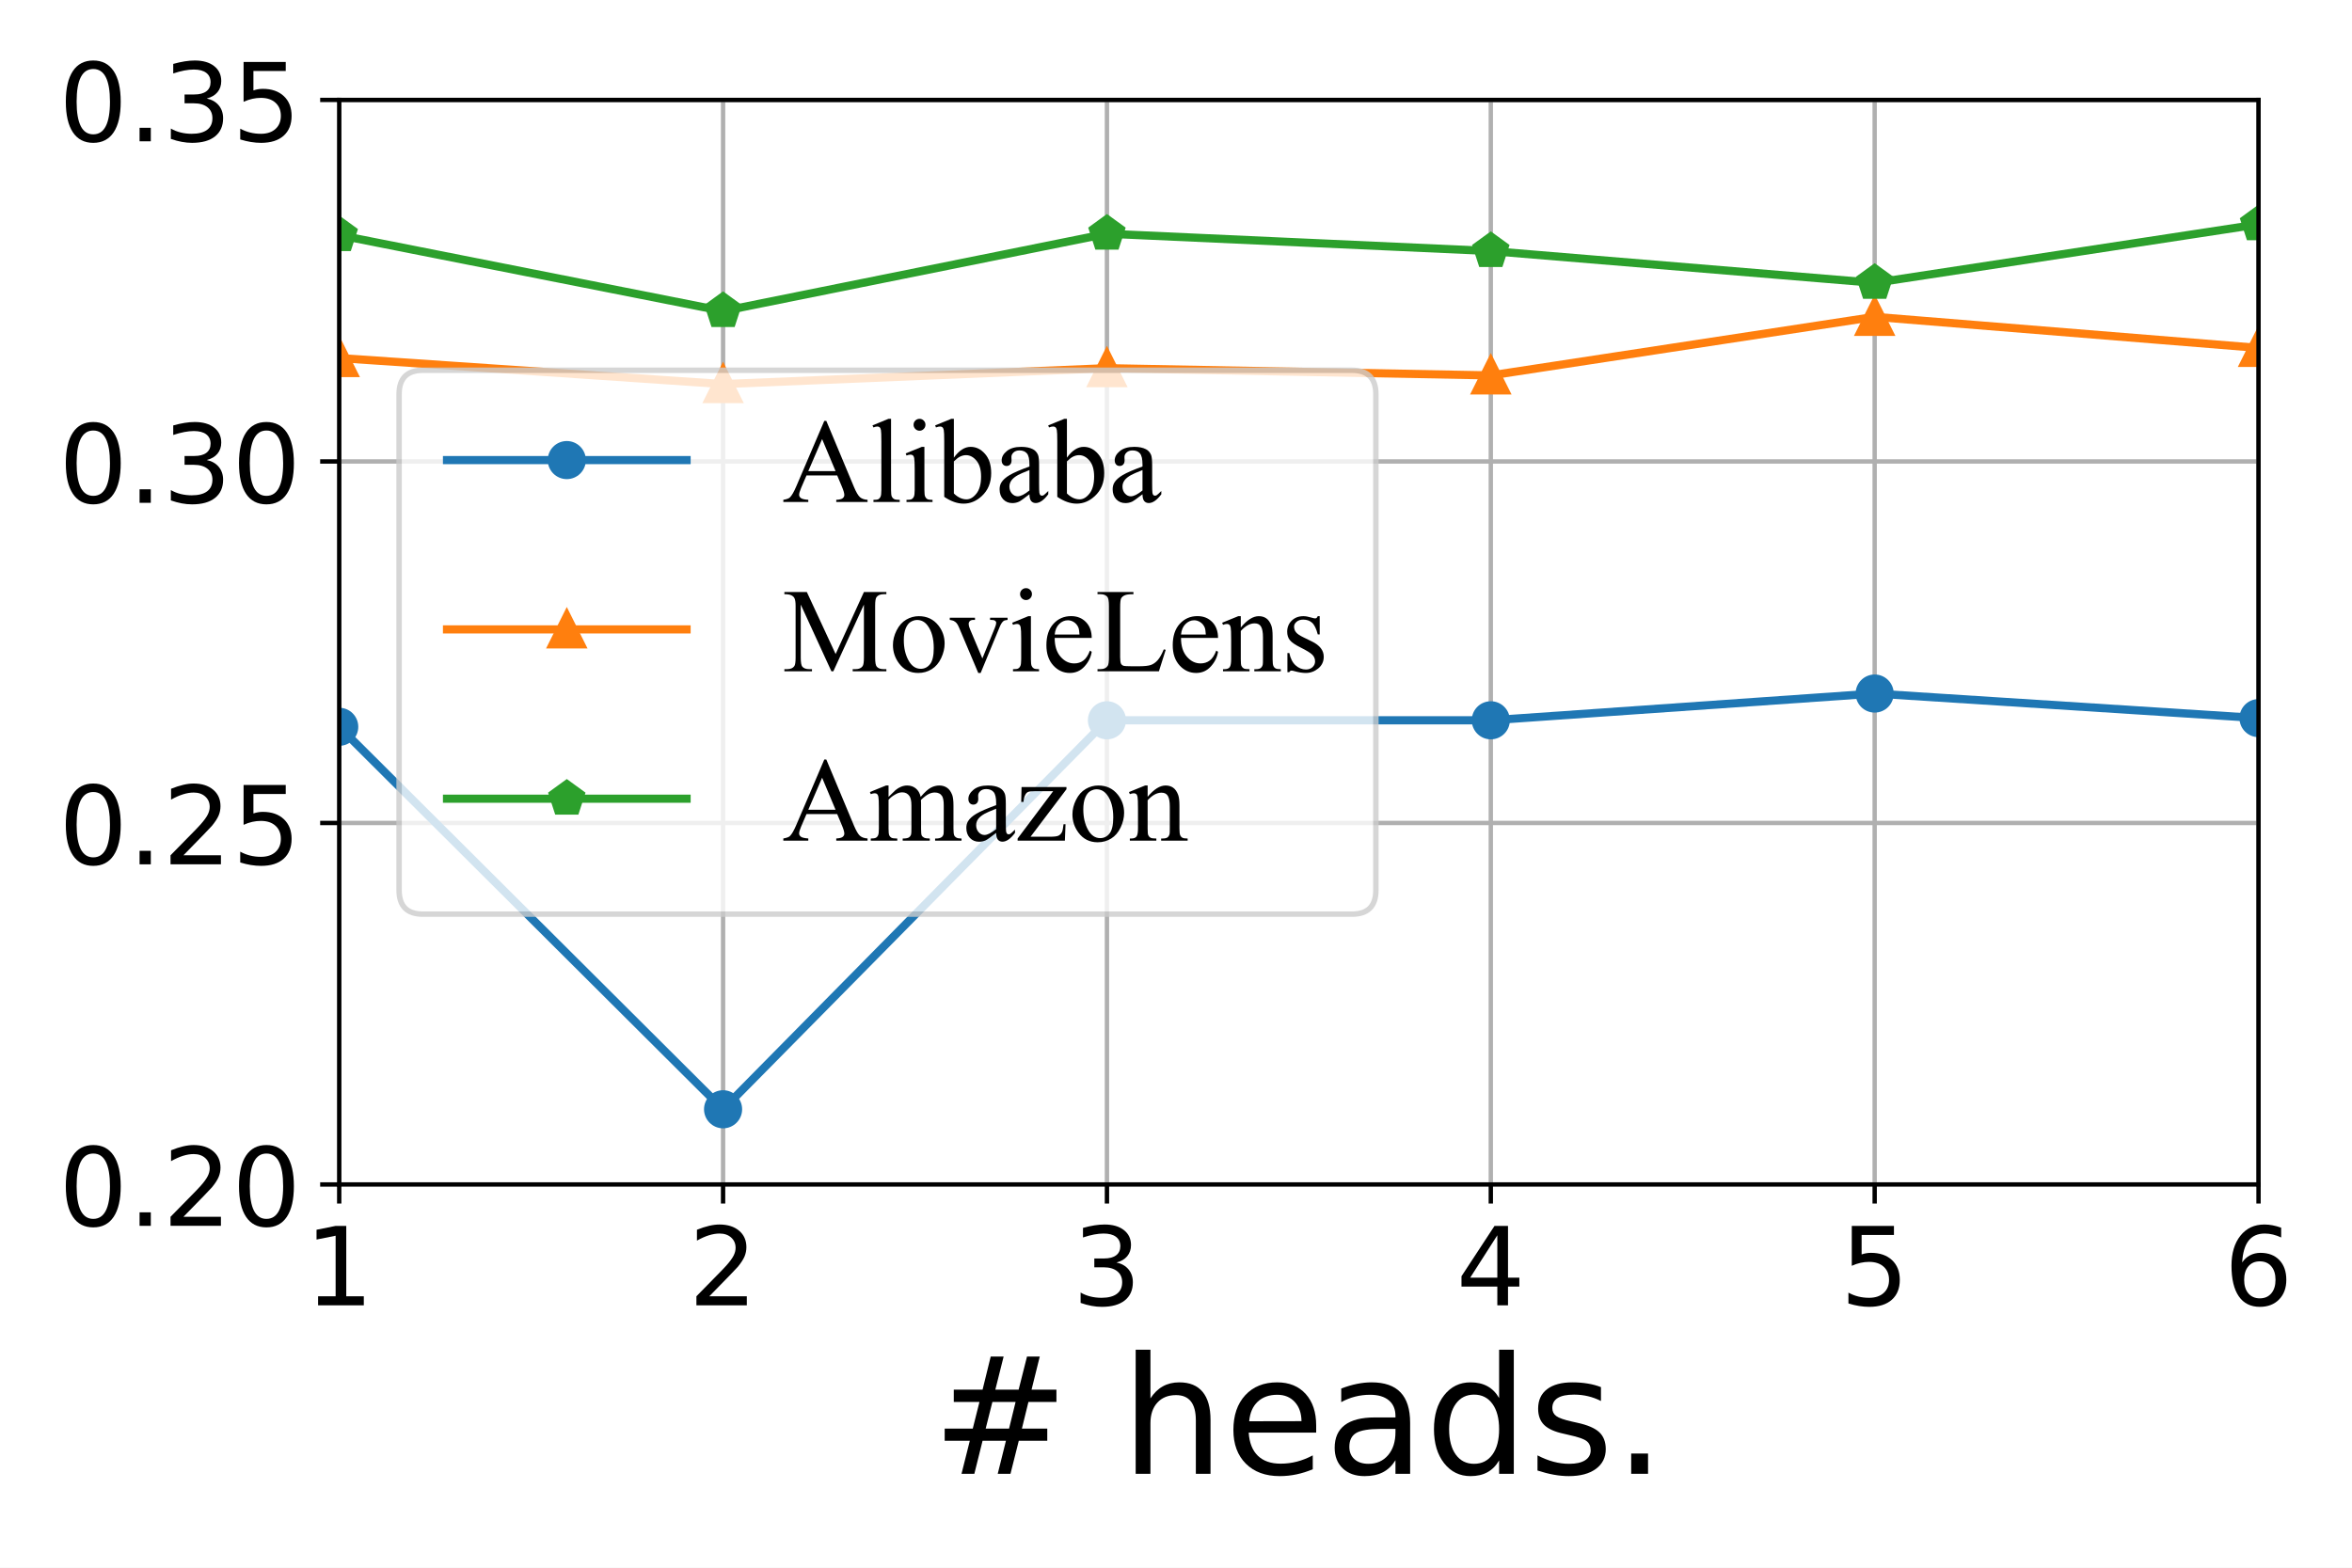
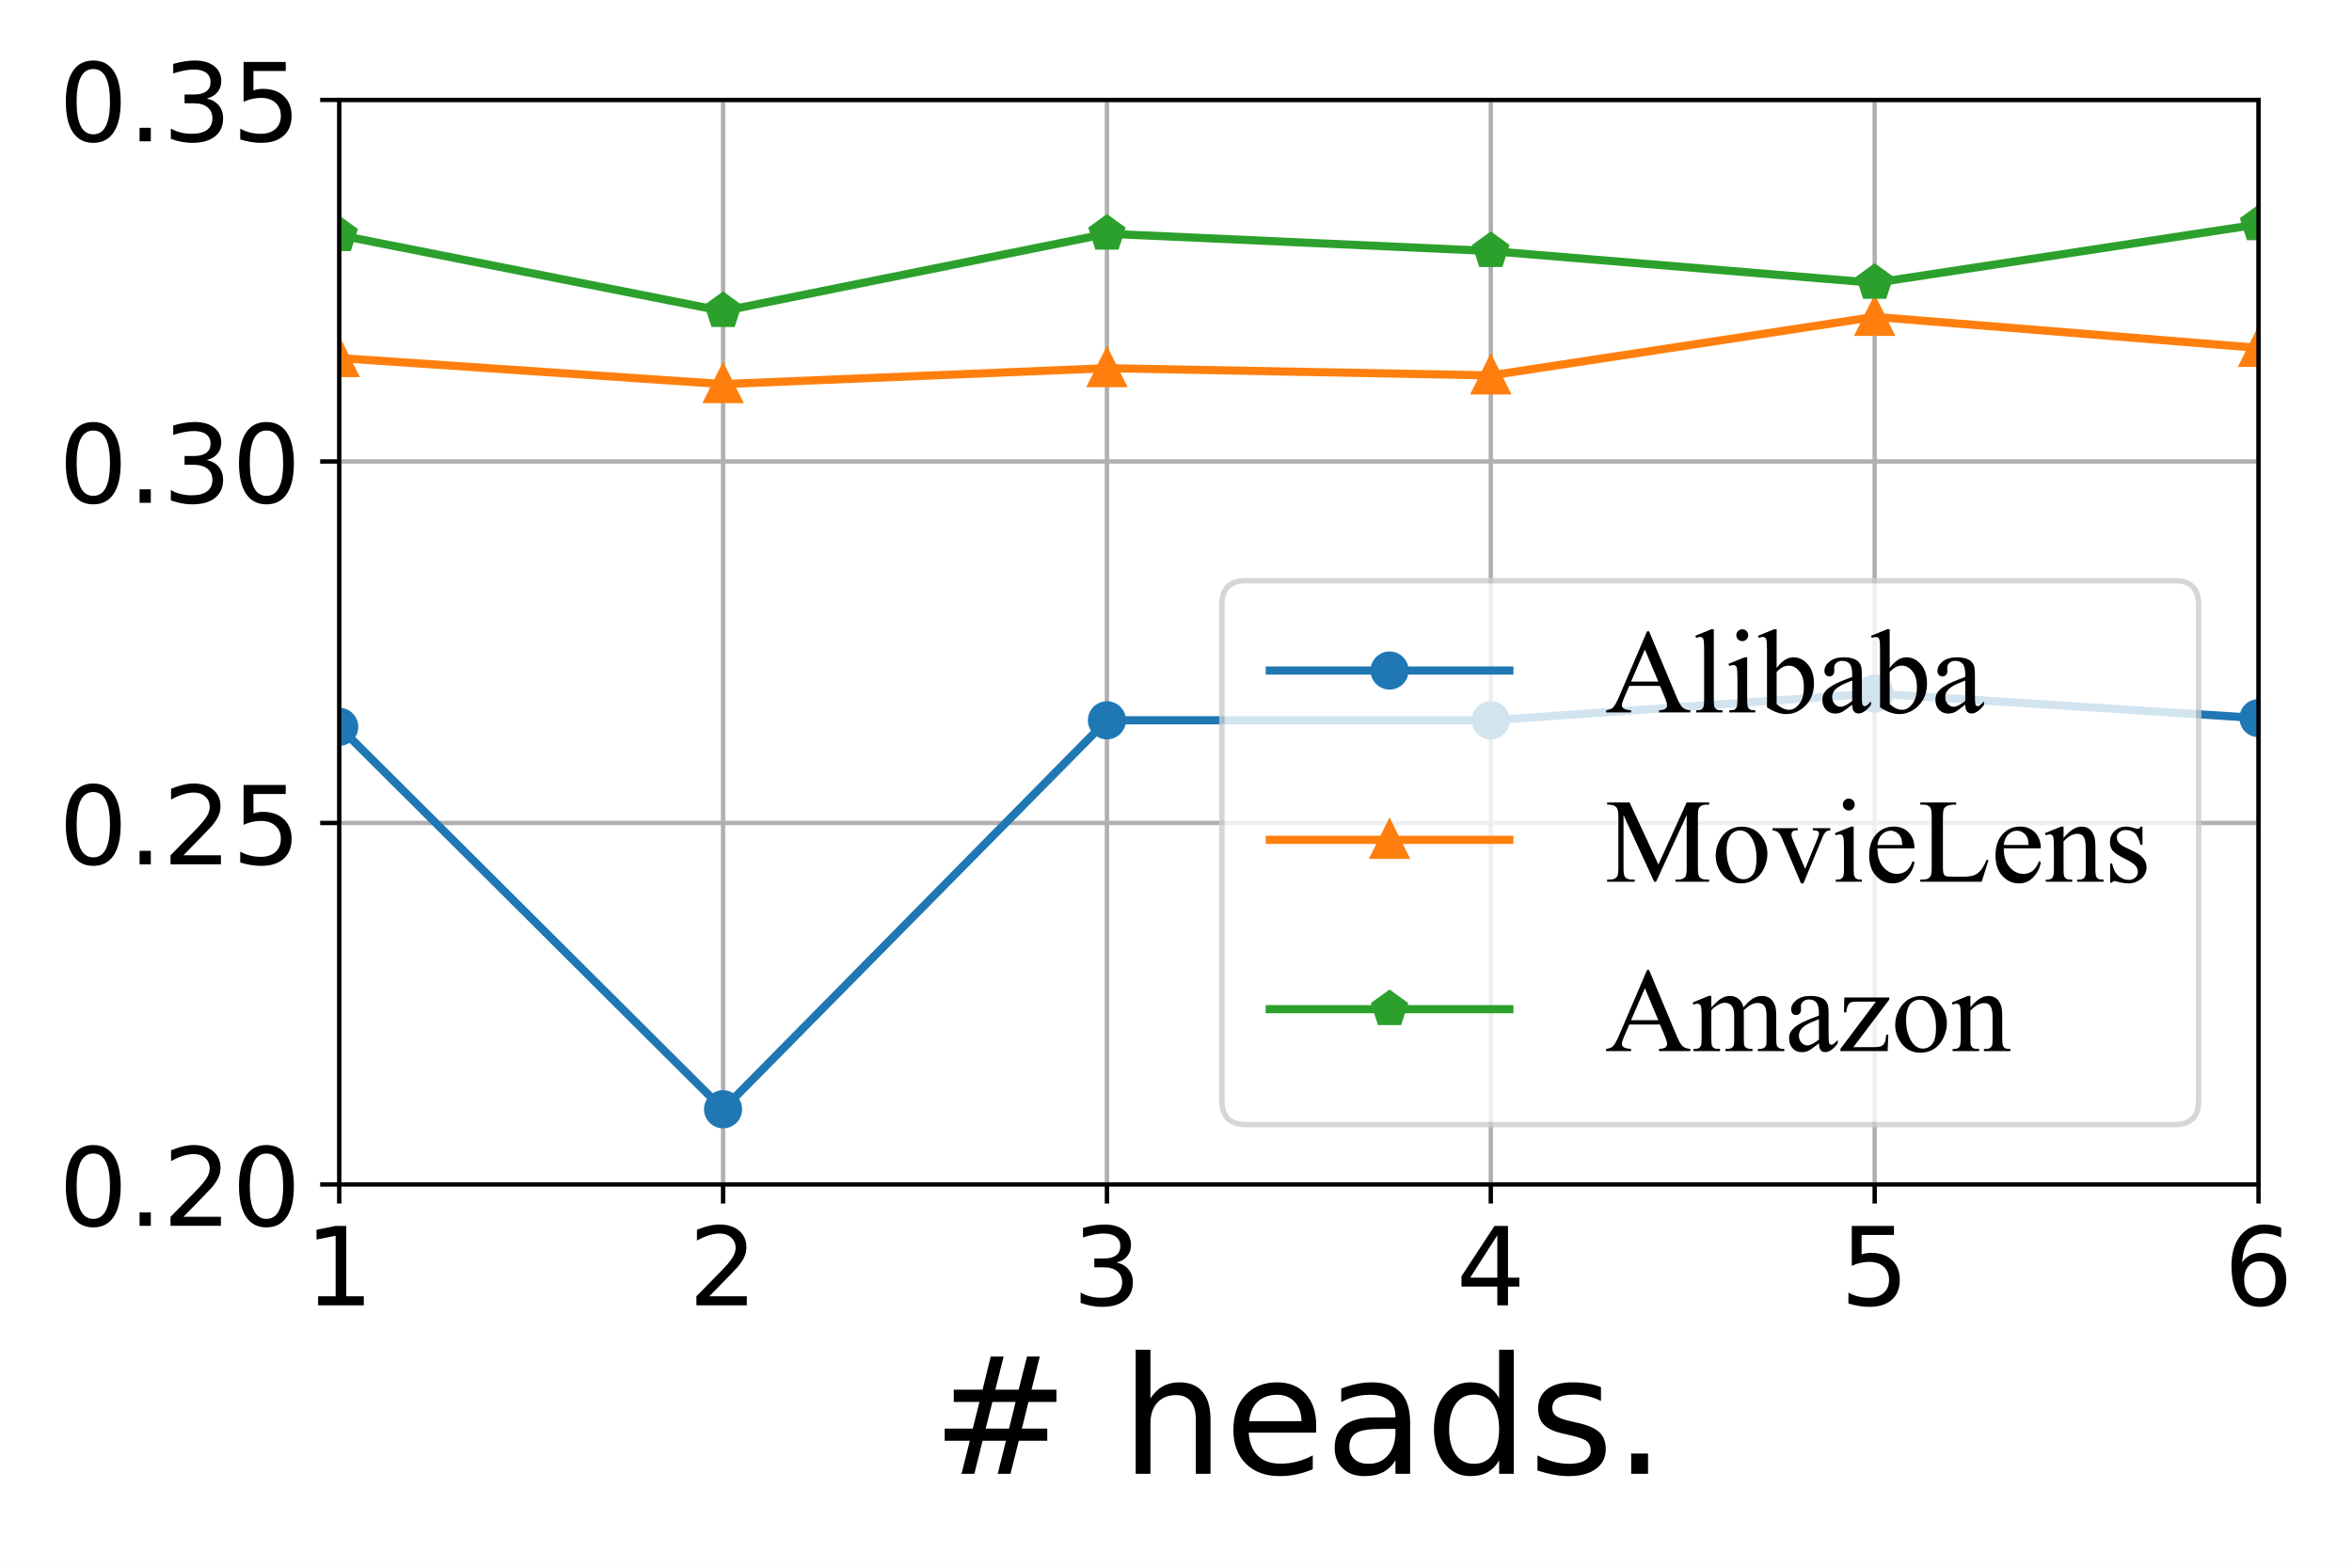
<svg xmlns="http://www.w3.org/2000/svg" xmlns:xlink="http://www.w3.org/1999/xlink" width="432pt" height="288pt" viewBox="0 0 432 288" version="1.1">
  <defs>
    <style type="text/css">*{stroke-linejoin: round; stroke-linecap: butt}</style>
  </defs>
  <g id="figure_1">
    <g id="patch_1">
      <path d="M 0 288  L 432 288  L 432 0  L 0 0  z " style="fill: #ffffff" />
    </g>
    <g id="axes_1">
      <g id="patch_2">
        <path d="M 62.305 217.6  L 414.832 217.6  L 414.832 18.36  L 62.305 18.36  z " style="fill: #ffffff" />
      </g>
      <g id="matplotlib.axis_1">
        <g id="xtick_1">
          <g id="line2d_1">
-             <path d="M 62.305 217.6  L 62.305 18.36  " clip-path="url(#pfda4f24478)" style="fill: none; stroke: #b0b0b0; stroke-width: 0.8; stroke-linecap: square" />
+             <path d="M 62.305 217.6  L 62.305 18.36  " clip-path="url(#pa56f4b0dfe)" style="fill: none; stroke: #b0b0b0; stroke-width: 0.8; stroke-linecap: square" />
          </g>
          <g id="line2d_2">
            <defs>
-               <path id="mcfe3456ed5" d="M 0 0  L 0 3.5  " style="stroke: #000000; stroke-width: 0.8" />
-             </defs>
-             <g>
-               <use xlink:href="#mcfe3456ed5" x="62.305" y="217.6" style="stroke: #000000; stroke-width: 0.8" />
+               <path id="m1ba5a880b8" d="M 0 0  L 0 3.5  " style="stroke: #000000; stroke-width: 0.8" />
+             </defs>
+             <g>
+               <use xlink:href="#m1ba5a880b8" x="62.305" y="217.6" style="stroke: #000000; stroke-width: 0.8" />
            </g>
          </g>
          <g id="text_1">
            <g transform="translate(55.9425 239.7969) scale(0.2 -0.2)">
              <defs>
                <path id="DejaVuSans-31" d="M 794 531  L 1825 531  L 1825 4091  L 703 3866  L 703 4441  L 1819 4666  L 2450 4666  L 2450 531  L 3481 531  L 3481 0  L 794 0  L 794 531  z " transform="scale(0.015625)" />
              </defs>
              <use xlink:href="#DejaVuSans-31" />
            </g>
          </g>
        </g>
        <g id="xtick_2">
          <g id="line2d_3">
-             <path d="M 132.81 217.6  L 132.81 18.36  " clip-path="url(#pfda4f24478)" style="fill: none; stroke: #b0b0b0; stroke-width: 0.8; stroke-linecap: square" />
+             <path d="M 132.81 217.6  L 132.81 18.36  " clip-path="url(#pa56f4b0dfe)" style="fill: none; stroke: #b0b0b0; stroke-width: 0.8; stroke-linecap: square" />
          </g>
          <g id="line2d_4">
            <g>
-               <use xlink:href="#mcfe3456ed5" x="132.81" y="217.6" style="stroke: #000000; stroke-width: 0.8" />
+               <use xlink:href="#m1ba5a880b8" x="132.81" y="217.6" style="stroke: #000000; stroke-width: 0.8" />
            </g>
          </g>
          <g id="text_2">
            <g transform="translate(126.448 239.7969) scale(0.2 -0.2)">
              <defs>
                <path id="DejaVuSans-32" d="M 1228 531  L 3431 531  L 3431 0  L 469 0  L 469 531  Q 828 903 1448 1529  Q 2069 2156 2228 2338  Q 2531 2678 2651 2914  Q 2772 3150 2772 3378  Q 2772 3750 2511 3984  Q 2250 4219 1831 4219  Q 1534 4219 1204 4116  Q 875 4013 500 3803  L 500 4441  Q 881 4594 1212 4672  Q 1544 4750 1819 4750  Q 2544 4750 2975 4387  Q 3406 4025 3406 3419  Q 3406 3131 3298 2873  Q 3191 2616 2906 2266  Q 2828 2175 2409 1742  Q 1991 1309 1228 531  z " transform="scale(0.015625)" />
              </defs>
              <use xlink:href="#DejaVuSans-32" />
            </g>
          </g>
        </g>
        <g id="xtick_3">
          <g id="line2d_5">
-             <path d="M 203.316 217.6  L 203.316 18.36  " clip-path="url(#pfda4f24478)" style="fill: none; stroke: #b0b0b0; stroke-width: 0.8; stroke-linecap: square" />
+             <path d="M 203.316 217.6  L 203.316 18.36  " clip-path="url(#pa56f4b0dfe)" style="fill: none; stroke: #b0b0b0; stroke-width: 0.8; stroke-linecap: square" />
          </g>
          <g id="line2d_6">
            <g>
-               <use xlink:href="#mcfe3456ed5" x="203.316" y="217.6" style="stroke: #000000; stroke-width: 0.8" />
+               <use xlink:href="#m1ba5a880b8" x="203.316" y="217.6" style="stroke: #000000; stroke-width: 0.8" />
            </g>
          </g>
          <g id="text_3">
            <g transform="translate(196.9535 239.7969) scale(0.2 -0.2)">
              <defs>
                <path id="DejaVuSans-33" d="M 2597 2516  Q 3050 2419 3304 2112  Q 3559 1806 3559 1356  Q 3559 666 3084 287  Q 2609 -91 1734 -91  Q 1441 -91 1130 -33  Q 819 25 488 141  L 488 750  Q 750 597 1062 519  Q 1375 441 1716 441  Q 2309 441 2620 675  Q 2931 909 2931 1356  Q 2931 1769 2642 2001  Q 2353 2234 1838 2234  L 1294 2234  L 1294 2753  L 1863 2753  Q 2328 2753 2575 2939  Q 2822 3125 2822 3475  Q 2822 3834 2567 4026  Q 2313 4219 1838 4219  Q 1578 4219 1281 4162  Q 984 4106 628 3988  L 628 4550  Q 988 4650 1302 4700  Q 1616 4750 1894 4750  Q 2613 4750 3031 4423  Q 3450 4097 3450 3541  Q 3450 3153 3228 2886  Q 3006 2619 2597 2516  z " transform="scale(0.015625)" />
              </defs>
              <use xlink:href="#DejaVuSans-33" />
            </g>
          </g>
        </g>
        <g id="xtick_4">
          <g id="line2d_7">
-             <path d="M 273.822 217.6  L 273.822 18.36  " clip-path="url(#pfda4f24478)" style="fill: none; stroke: #b0b0b0; stroke-width: 0.8; stroke-linecap: square" />
+             <path d="M 273.822 217.6  L 273.822 18.36  " clip-path="url(#pa56f4b0dfe)" style="fill: none; stroke: #b0b0b0; stroke-width: 0.8; stroke-linecap: square" />
          </g>
          <g id="line2d_8">
            <g>
-               <use xlink:href="#mcfe3456ed5" x="273.822" y="217.6" style="stroke: #000000; stroke-width: 0.8" />
+               <use xlink:href="#m1ba5a880b8" x="273.822" y="217.6" style="stroke: #000000; stroke-width: 0.8" />
            </g>
          </g>
          <g id="text_4">
            <g transform="translate(267.459 239.7969) scale(0.2 -0.2)">
              <defs>
                <path id="DejaVuSans-34" d="M 2419 4116  L 825 1625  L 2419 1625  L 2419 4116  z M 2253 4666  L 3047 4666  L 3047 1625  L 3713 1625  L 3713 1100  L 3047 1100  L 3047 0  L 2419 0  L 2419 1100  L 313 1100  L 313 1709  L 2253 4666  z " transform="scale(0.015625)" />
              </defs>
              <use xlink:href="#DejaVuSans-34" />
            </g>
          </g>
        </g>
        <g id="xtick_5">
          <g id="line2d_9">
-             <path d="M 344.327 217.6  L 344.327 18.36  " clip-path="url(#pfda4f24478)" style="fill: none; stroke: #b0b0b0; stroke-width: 0.8; stroke-linecap: square" />
+             <path d="M 344.327 217.6  L 344.327 18.36  " clip-path="url(#pa56f4b0dfe)" style="fill: none; stroke: #b0b0b0; stroke-width: 0.8; stroke-linecap: square" />
          </g>
          <g id="line2d_10">
            <g>
-               <use xlink:href="#mcfe3456ed5" x="344.327" y="217.6" style="stroke: #000000; stroke-width: 0.8" />
+               <use xlink:href="#m1ba5a880b8" x="344.327" y="217.6" style="stroke: #000000; stroke-width: 0.8" />
            </g>
          </g>
          <g id="text_5">
            <g transform="translate(337.9645 239.7969) scale(0.2 -0.2)">
              <defs>
                <path id="DejaVuSans-35" d="M 691 4666  L 3169 4666  L 3169 4134  L 1269 4134  L 1269 2991  Q 1406 3038 1543 3061  Q 1681 3084 1819 3084  Q 2600 3084 3056 2656  Q 3513 2228 3513 1497  Q 3513 744 3044 326  Q 2575 -91 1722 -91  Q 1428 -91 1123 -41  Q 819 9 494 109  L 494 744  Q 775 591 1075 516  Q 1375 441 1709 441  Q 2250 441 2565 725  Q 2881 1009 2881 1497  Q 2881 1984 2565 2268  Q 2250 2553 1709 2553  Q 1456 2553 1204 2497  Q 953 2441 691 2322  L 691 4666  z " transform="scale(0.015625)" />
              </defs>
              <use xlink:href="#DejaVuSans-35" />
            </g>
          </g>
        </g>
        <g id="xtick_6">
          <g id="line2d_11">
-             <path d="M 414.832 217.6  L 414.832 18.36  " clip-path="url(#pfda4f24478)" style="fill: none; stroke: #b0b0b0; stroke-width: 0.8; stroke-linecap: square" />
+             <path d="M 414.832 217.6  L 414.832 18.36  " clip-path="url(#pa56f4b0dfe)" style="fill: none; stroke: #b0b0b0; stroke-width: 0.8; stroke-linecap: square" />
          </g>
          <g id="line2d_12">
            <g>
-               <use xlink:href="#mcfe3456ed5" x="414.832" y="217.6" style="stroke: #000000; stroke-width: 0.8" />
+               <use xlink:href="#m1ba5a880b8" x="414.832" y="217.6" style="stroke: #000000; stroke-width: 0.8" />
            </g>
          </g>
          <g id="text_6">
            <g transform="translate(408.47 239.7969) scale(0.2 -0.2)">
              <defs>
                <path id="DejaVuSans-36" d="M 2113 2584  Q 1688 2584 1439 2293  Q 1191 2003 1191 1497  Q 1191 994 1439 701  Q 1688 409 2113 409  Q 2538 409 2786 701  Q 3034 994 3034 1497  Q 3034 2003 2786 2293  Q 2538 2584 2113 2584  z M 3366 4563  L 3366 3988  Q 3128 4100 2886 4159  Q 2644 4219 2406 4219  Q 1781 4219 1451 3797  Q 1122 3375 1075 2522  Q 1259 2794 1537 2939  Q 1816 3084 2150 3084  Q 2853 3084 3261 2657  Q 3669 2231 3669 1497  Q 3669 778 3244 343  Q 2819 -91 2113 -91  Q 1303 -91 875 529  Q 447 1150 447 2328  Q 447 3434 972 4092  Q 1497 4750 2381 4750  Q 2619 4750 2861 4703  Q 3103 4656 3366 4563  z " transform="scale(0.015625)" />
              </defs>
              <use xlink:href="#DejaVuSans-36" />
            </g>
          </g>
        </g>
        <g id="text_7">
          <g transform="translate(171.2 270.7516) scale(0.3 -0.3)">
            <defs>
              <path id="DejaVuSans-23" d="M 3272 2816  L 2363 2816  L 2100 1772  L 3016 1772  L 3272 2816  z M 2803 4594  L 2478 3297  L 3391 3297  L 3719 4594  L 4219 4594  L 3897 3297  L 4872 3297  L 4872 2816  L 3775 2816  L 3519 1772  L 4513 1772  L 4513 1294  L 3397 1294  L 3072 0  L 2572 0  L 2894 1294  L 1978 1294  L 1656 0  L 1153 0  L 1478 1294  L 494 1294  L 494 1772  L 1594 1772  L 1856 2816  L 850 2816  L 850 3297  L 1978 3297  L 2297 4594  L 2803 4594  z " transform="scale(0.015625)" />
              <path id="DejaVuSans-20" transform="scale(0.015625)" />
              <path id="DejaVuSans-68" d="M 3513 2113  L 3513 0  L 2938 0  L 2938 2094  Q 2938 2591 2744 2837  Q 2550 3084 2163 3084  Q 1697 3084 1428 2787  Q 1159 2491 1159 1978  L 1159 0  L 581 0  L 581 4863  L 1159 4863  L 1159 2956  Q 1366 3272 1645 3428  Q 1925 3584 2291 3584  Q 2894 3584 3203 3211  Q 3513 2838 3513 2113  z " transform="scale(0.015625)" />
              <path id="DejaVuSans-65" d="M 3597 1894  L 3597 1613  L 953 1613  Q 991 1019 1311 708  Q 1631 397 2203 397  Q 2534 397 2845 478  Q 3156 559 3463 722  L 3463 178  Q 3153 47 2828 -22  Q 2503 -91 2169 -91  Q 1331 -91 842 396  Q 353 884 353 1716  Q 353 2575 817 3079  Q 1281 3584 2069 3584  Q 2775 3584 3186 3129  Q 3597 2675 3597 1894  z M 3022 2063  Q 3016 2534 2758 2815  Q 2500 3097 2075 3097  Q 1594 3097 1305 2825  Q 1016 2553 972 2059  L 3022 2063  z " transform="scale(0.015625)" />
              <path id="DejaVuSans-61" d="M 2194 1759  Q 1497 1759 1228 1600  Q 959 1441 959 1056  Q 959 750 1161 570  Q 1363 391 1709 391  Q 2188 391 2477 730  Q 2766 1069 2766 1631  L 2766 1759  L 2194 1759  z M 3341 1997  L 3341 0  L 2766 0  L 2766 531  Q 2569 213 2275 61  Q 1981 -91 1556 -91  Q 1019 -91 701 211  Q 384 513 384 1019  Q 384 1609 779 1909  Q 1175 2209 1959 2209  L 2766 2209  L 2766 2266  Q 2766 2663 2505 2880  Q 2244 3097 1772 3097  Q 1472 3097 1187 3025  Q 903 2953 641 2809  L 641 3341  Q 956 3463 1253 3523  Q 1550 3584 1831 3584  Q 2591 3584 2966 3190  Q 3341 2797 3341 1997  z " transform="scale(0.015625)" />
              <path id="DejaVuSans-64" d="M 2906 2969  L 2906 4863  L 3481 4863  L 3481 0  L 2906 0  L 2906 525  Q 2725 213 2448 61  Q 2172 -91 1784 -91  Q 1150 -91 751 415  Q 353 922 353 1747  Q 353 2572 751 3078  Q 1150 3584 1784 3584  Q 2172 3584 2448 3432  Q 2725 3281 2906 2969  z M 947 1747  Q 947 1113 1208 752  Q 1469 391 1925 391  Q 2381 391 2643 752  Q 2906 1113 2906 1747  Q 2906 2381 2643 2742  Q 2381 3103 1925 3103  Q 1469 3103 1208 2742  Q 947 2381 947 1747  z " transform="scale(0.015625)" />
              <path id="DejaVuSans-73" d="M 2834 3397  L 2834 2853  Q 2591 2978 2328 3040  Q 2066 3103 1784 3103  Q 1356 3103 1142 2972  Q 928 2841 928 2578  Q 928 2378 1081 2264  Q 1234 2150 1697 2047  L 1894 2003  Q 2506 1872 2764 1633  Q 3022 1394 3022 966  Q 3022 478 2636 193  Q 2250 -91 1575 -91  Q 1294 -91 989 -36  Q 684 19 347 128  L 347 722  Q 666 556 975 473  Q 1284 391 1588 391  Q 1994 391 2212 530  Q 2431 669 2431 922  Q 2431 1156 2273 1281  Q 2116 1406 1581 1522  L 1381 1569  Q 847 1681 609 1914  Q 372 2147 372 2553  Q 372 3047 722 3315  Q 1072 3584 1716 3584  Q 2034 3584 2315 3537  Q 2597 3491 2834 3397  z " transform="scale(0.015625)" />
              <path id="DejaVuSans-2e" d="M 684 794  L 1344 794  L 1344 0  L 684 0  L 684 794  z " transform="scale(0.015625)" />
            </defs>
            <use xlink:href="#DejaVuSans-23" />
            <use xlink:href="#DejaVuSans-20" x="83.789" />
            <use xlink:href="#DejaVuSans-68" x="115.576" />
            <use xlink:href="#DejaVuSans-65" x="178.955" />
            <use xlink:href="#DejaVuSans-61" x="240.479" />
            <use xlink:href="#DejaVuSans-64" x="301.758" />
            <use xlink:href="#DejaVuSans-73" x="365.234" />
            <use xlink:href="#DejaVuSans-2e" x="417.334" />
          </g>
        </g>
      </g>
      <g id="matplotlib.axis_2">
        <g id="ytick_1">
          <g id="line2d_13">
-             <path d="M 62.305 217.6  L 414.832 217.6  " clip-path="url(#pfda4f24478)" style="fill: none; stroke: #b0b0b0; stroke-width: 0.8; stroke-linecap: square" />
+             <path d="M 62.305 217.6  L 414.832 217.6  " clip-path="url(#pa56f4b0dfe)" style="fill: none; stroke: #b0b0b0; stroke-width: 0.8; stroke-linecap: square" />
          </g>
          <g id="line2d_14">
            <defs>
-               <path id="m6d8887c66d" d="M 0 0  L -3.5 0  " style="stroke: #000000; stroke-width: 0.8" />
-             </defs>
-             <g>
-               <use xlink:href="#m6d8887c66d" x="62.305" y="217.6" style="stroke: #000000; stroke-width: 0.8" />
+               <path id="m84f6d29437" d="M 0 0  L -3.5 0  " style="stroke: #000000; stroke-width: 0.8" />
+             </defs>
+             <g>
+               <use xlink:href="#m84f6d29437" x="62.305" y="217.6" style="stroke: #000000; stroke-width: 0.8" />
            </g>
          </g>
          <g id="text_8">
            <g transform="translate(10.77375 225.1984) scale(0.2 -0.2)">
              <defs>
                <path id="DejaVuSans-30" d="M 2034 4250  Q 1547 4250 1301 3770  Q 1056 3291 1056 2328  Q 1056 1369 1301 889  Q 1547 409 2034 409  Q 2525 409 2770 889  Q 3016 1369 3016 2328  Q 3016 3291 2770 3770  Q 2525 4250 2034 4250  z M 2034 4750  Q 2819 4750 3233 4129  Q 3647 3509 3647 2328  Q 3647 1150 3233 529  Q 2819 -91 2034 -91  Q 1250 -91 836 529  Q 422 1150 422 2328  Q 422 3509 836 4129  Q 1250 4750 2034 4750  z " transform="scale(0.015625)" />
              </defs>
              <use xlink:href="#DejaVuSans-30" />
              <use xlink:href="#DejaVuSans-2e" x="63.623" />
              <use xlink:href="#DejaVuSans-32" x="95.41" />
              <use xlink:href="#DejaVuSans-30" x="159.033" />
            </g>
          </g>
        </g>
        <g id="ytick_2">
          <g id="line2d_15">
-             <path d="M 62.305 151.187  L 414.832 151.187  " clip-path="url(#pfda4f24478)" style="fill: none; stroke: #b0b0b0; stroke-width: 0.8; stroke-linecap: square" />
+             <path d="M 62.305 151.187  L 414.832 151.187  " clip-path="url(#pa56f4b0dfe)" style="fill: none; stroke: #b0b0b0; stroke-width: 0.8; stroke-linecap: square" />
          </g>
          <g id="line2d_16">
            <g>
-               <use xlink:href="#m6d8887c66d" x="62.305" y="151.187" style="stroke: #000000; stroke-width: 0.8" />
+               <use xlink:href="#m84f6d29437" x="62.305" y="151.187" style="stroke: #000000; stroke-width: 0.8" />
            </g>
          </g>
          <g id="text_9">
            <g transform="translate(10.77375 158.7851) scale(0.2 -0.2)">
              <use xlink:href="#DejaVuSans-30" />
              <use xlink:href="#DejaVuSans-2e" x="63.623" />
              <use xlink:href="#DejaVuSans-32" x="95.41" />
              <use xlink:href="#DejaVuSans-35" x="159.033" />
            </g>
          </g>
        </g>
        <g id="ytick_3">
          <g id="line2d_17">
-             <path d="M 62.305 84.773  L 414.832 84.773  " clip-path="url(#pfda4f24478)" style="fill: none; stroke: #b0b0b0; stroke-width: 0.8; stroke-linecap: square" />
+             <path d="M 62.305 84.773  L 414.832 84.773  " clip-path="url(#pa56f4b0dfe)" style="fill: none; stroke: #b0b0b0; stroke-width: 0.8; stroke-linecap: square" />
          </g>
          <g id="line2d_18">
            <g>
-               <use xlink:href="#m6d8887c66d" x="62.305" y="84.773" style="stroke: #000000; stroke-width: 0.8" />
+               <use xlink:href="#m84f6d29437" x="62.305" y="84.773" style="stroke: #000000; stroke-width: 0.8" />
            </g>
          </g>
          <g id="text_10">
            <g transform="translate(10.77375 92.37177) scale(0.2 -0.2)">
              <use xlink:href="#DejaVuSans-30" />
              <use xlink:href="#DejaVuSans-2e" x="63.623" />
              <use xlink:href="#DejaVuSans-33" x="95.41" />
              <use xlink:href="#DejaVuSans-30" x="159.033" />
            </g>
          </g>
        </g>
        <g id="ytick_4">
          <g id="line2d_19">
-             <path d="M 62.305 18.36  L 414.832 18.36  " clip-path="url(#pfda4f24478)" style="fill: none; stroke: #b0b0b0; stroke-width: 0.8; stroke-linecap: square" />
+             <path d="M 62.305 18.36  L 414.832 18.36  " clip-path="url(#pa56f4b0dfe)" style="fill: none; stroke: #b0b0b0; stroke-width: 0.8; stroke-linecap: square" />
          </g>
          <g id="line2d_20">
            <g>
-               <use xlink:href="#m6d8887c66d" x="62.305" y="18.36" style="stroke: #000000; stroke-width: 0.8" />
+               <use xlink:href="#m84f6d29437" x="62.305" y="18.36" style="stroke: #000000; stroke-width: 0.8" />
            </g>
          </g>
          <g id="text_11">
            <g transform="translate(10.77375 25.95844) scale(0.2 -0.2)">
              <use xlink:href="#DejaVuSans-30" />
              <use xlink:href="#DejaVuSans-2e" x="63.623" />
              <use xlink:href="#DejaVuSans-33" x="95.41" />
              <use xlink:href="#DejaVuSans-35" x="159.033" />
            </g>
          </g>
        </g>
      </g>
      <g id="line2d_21">
-         <path d="M 62.305 133.521  L 132.81 203.786  L 203.316 132.325  L 273.822 132.325  L 344.327 127.411  L 414.832 131.927  " clip-path="url(#pfda4f24478)" style="fill: none; stroke: #1f77b4; stroke-width: 1.5; stroke-linecap: square" />
+         <path d="M 62.305 133.521  L 132.81 203.786  L 203.316 132.325  L 273.822 132.325  L 344.327 127.411  L 414.832 131.927  " clip-path="url(#pa56f4b0dfe)" style="fill: none; stroke: #1f77b4; stroke-width: 1.5; stroke-linecap: square" />
        <defs>
-           <path id="mc5b25dbc11" d="M 0 3  C 0.796 3 1.559 2.684 2.121 2.121  C 2.684 1.559 3 0.796 3 0  C 3 -0.796 2.684 -1.559 2.121 -2.121  C 1.559 -2.684 0.796 -3 0 -3  C -0.796 -3 -1.559 -2.684 -2.121 -2.121  C -2.684 -1.559 -3 -0.796 -3 0  C -3 0.796 -2.684 1.559 -2.121 2.121  C -1.559 2.684 -0.796 3 0 3  z " style="stroke: #1f77b4" />
+           <path id="m7414ca6cfc" d="M 0 3  C 0.796 3 1.559 2.684 2.121 2.121  C 2.684 1.559 3 0.796 3 0  C 3 -0.796 2.684 -1.559 2.121 -2.121  C 1.559 -2.684 0.796 -3 0 -3  C -0.796 -3 -1.559 -2.684 -2.121 -2.121  C -2.684 -1.559 -3 -0.796 -3 0  C -3 0.796 -2.684 1.559 -2.121 2.121  C -1.559 2.684 -0.796 3 0 3  z " style="stroke: #1f77b4" />
        </defs>
-         <g clip-path="url(#pfda4f24478)">
-           <use xlink:href="#mc5b25dbc11" x="62.305" y="133.521" style="fill: #1f77b4; stroke: #1f77b4" />
-           <use xlink:href="#mc5b25dbc11" x="132.81" y="203.786" style="fill: #1f77b4; stroke: #1f77b4" />
-           <use xlink:href="#mc5b25dbc11" x="203.316" y="132.325" style="fill: #1f77b4; stroke: #1f77b4" />
-           <use xlink:href="#mc5b25dbc11" x="273.822" y="132.325" style="fill: #1f77b4; stroke: #1f77b4" />
-           <use xlink:href="#mc5b25dbc11" x="344.327" y="127.411" style="fill: #1f77b4; stroke: #1f77b4" />
-           <use xlink:href="#mc5b25dbc11" x="414.832" y="131.927" style="fill: #1f77b4; stroke: #1f77b4" />
+         <g clip-path="url(#pa56f4b0dfe)">
+           <use xlink:href="#m7414ca6cfc" x="62.305" y="133.521" style="fill: #1f77b4; stroke: #1f77b4" />
+           <use xlink:href="#m7414ca6cfc" x="132.81" y="203.786" style="fill: #1f77b4; stroke: #1f77b4" />
+           <use xlink:href="#m7414ca6cfc" x="203.316" y="132.325" style="fill: #1f77b4; stroke: #1f77b4" />
+           <use xlink:href="#m7414ca6cfc" x="273.822" y="132.325" style="fill: #1f77b4; stroke: #1f77b4" />
+           <use xlink:href="#m7414ca6cfc" x="344.327" y="127.411" style="fill: #1f77b4; stroke: #1f77b4" />
+           <use xlink:href="#m7414ca6cfc" x="414.832" y="131.927" style="fill: #1f77b4; stroke: #1f77b4" />
        </g>
      </g>
      <g id="line2d_22">
-         <path d="M 62.305 65.779  L 132.81 70.561  L 203.316 67.639  L 273.822 68.967  L 344.327 58.208  L 414.832 63.92  " clip-path="url(#pfda4f24478)" style="fill: none; stroke: #ff7f0e; stroke-width: 1.5; stroke-linecap: square" />
+         <path d="M 62.305 65.779  L 132.81 70.561  L 203.316 67.639  L 273.822 68.967  L 344.327 58.208  L 414.832 63.92  " clip-path="url(#pa56f4b0dfe)" style="fill: none; stroke: #ff7f0e; stroke-width: 1.5; stroke-linecap: square" />
        <defs>
-           <path id="m350bb14524" d="M 0 -3  L -3 3  L 3 3  z " style="stroke: #ff7f0e; stroke-linejoin: miter" />
+           <path id="m8fe11f7f87" d="M 0 -3  L -3 3  L 3 3  z " style="stroke: #ff7f0e; stroke-linejoin: miter" />
        </defs>
-         <g clip-path="url(#pfda4f24478)">
-           <use xlink:href="#m350bb14524" x="62.305" y="65.779" style="fill: #ff7f0e; stroke: #ff7f0e; stroke-linejoin: miter" />
-           <use xlink:href="#m350bb14524" x="132.81" y="70.561" style="fill: #ff7f0e; stroke: #ff7f0e; stroke-linejoin: miter" />
-           <use xlink:href="#m350bb14524" x="203.316" y="67.639" style="fill: #ff7f0e; stroke: #ff7f0e; stroke-linejoin: miter" />
-           <use xlink:href="#m350bb14524" x="273.822" y="68.967" style="fill: #ff7f0e; stroke: #ff7f0e; stroke-linejoin: miter" />
-           <use xlink:href="#m350bb14524" x="344.327" y="58.208" style="fill: #ff7f0e; stroke: #ff7f0e; stroke-linejoin: miter" />
-           <use xlink:href="#m350bb14524" x="414.832" y="63.92" style="fill: #ff7f0e; stroke: #ff7f0e; stroke-linejoin: miter" />
+         <g clip-path="url(#pa56f4b0dfe)">
+           <use xlink:href="#m8fe11f7f87" x="62.305" y="65.779" style="fill: #ff7f0e; stroke: #ff7f0e; stroke-linejoin: miter" />
+           <use xlink:href="#m8fe11f7f87" x="132.81" y="70.561" style="fill: #ff7f0e; stroke: #ff7f0e; stroke-linejoin: miter" />
+           <use xlink:href="#m8fe11f7f87" x="203.316" y="67.639" style="fill: #ff7f0e; stroke: #ff7f0e; stroke-linejoin: miter" />
+           <use xlink:href="#m8fe11f7f87" x="273.822" y="68.967" style="fill: #ff7f0e; stroke: #ff7f0e; stroke-linejoin: miter" />
+           <use xlink:href="#m8fe11f7f87" x="344.327" y="58.208" style="fill: #ff7f0e; stroke: #ff7f0e; stroke-linejoin: miter" />
+           <use xlink:href="#m8fe11f7f87" x="414.832" y="63.92" style="fill: #ff7f0e; stroke: #ff7f0e; stroke-linejoin: miter" />
        </g>
      </g>
      <g id="line2d_23">
-         <path d="M 62.305 43.199  L 132.81 57.145  L 203.316 42.933  L 273.822 46.121  L 344.327 51.965  L 414.832 41.206  " clip-path="url(#pfda4f24478)" style="fill: none; stroke: #2ca02c; stroke-width: 1.5; stroke-linecap: square" />
+         <path d="M 62.305 43.199  L 132.81 57.145  L 203.316 42.933  L 273.822 46.121  L 344.327 51.965  L 414.832 41.206  " clip-path="url(#pa56f4b0dfe)" style="fill: none; stroke: #2ca02c; stroke-width: 1.5; stroke-linecap: square" />
        <defs>
-           <path id="mb516a0ea27" d="M 0 -3  L -2.853 -0.927  L -1.763 2.427  L 1.763 2.427  L 2.853 -0.927  z " style="stroke: #2ca02c; stroke-linejoin: miter" />
+           <path id="m3e4c62af16" d="M 0 -3  L -2.853 -0.927  L -1.763 2.427  L 1.763 2.427  L 2.853 -0.927  z " style="stroke: #2ca02c; stroke-linejoin: miter" />
        </defs>
-         <g clip-path="url(#pfda4f24478)">
-           <use xlink:href="#mb516a0ea27" x="62.305" y="43.199" style="fill: #2ca02c; stroke: #2ca02c; stroke-linejoin: miter" />
-           <use xlink:href="#mb516a0ea27" x="132.81" y="57.145" style="fill: #2ca02c; stroke: #2ca02c; stroke-linejoin: miter" />
-           <use xlink:href="#mb516a0ea27" x="203.316" y="42.933" style="fill: #2ca02c; stroke: #2ca02c; stroke-linejoin: miter" />
-           <use xlink:href="#mb516a0ea27" x="273.822" y="46.121" style="fill: #2ca02c; stroke: #2ca02c; stroke-linejoin: miter" />
-           <use xlink:href="#mb516a0ea27" x="344.327" y="51.965" style="fill: #2ca02c; stroke: #2ca02c; stroke-linejoin: miter" />
-           <use xlink:href="#mb516a0ea27" x="414.832" y="41.206" style="fill: #2ca02c; stroke: #2ca02c; stroke-linejoin: miter" />
+         <g clip-path="url(#pa56f4b0dfe)">
+           <use xlink:href="#m3e4c62af16" x="62.305" y="43.199" style="fill: #2ca02c; stroke: #2ca02c; stroke-linejoin: miter" />
+           <use xlink:href="#m3e4c62af16" x="132.81" y="57.145" style="fill: #2ca02c; stroke: #2ca02c; stroke-linejoin: miter" />
+           <use xlink:href="#m3e4c62af16" x="203.316" y="42.933" style="fill: #2ca02c; stroke: #2ca02c; stroke-linejoin: miter" />
+           <use xlink:href="#m3e4c62af16" x="273.822" y="46.121" style="fill: #2ca02c; stroke: #2ca02c; stroke-linejoin: miter" />
+           <use xlink:href="#m3e4c62af16" x="344.327" y="51.965" style="fill: #2ca02c; stroke: #2ca02c; stroke-linejoin: miter" />
+           <use xlink:href="#m3e4c62af16" x="414.832" y="41.206" style="fill: #2ca02c; stroke: #2ca02c; stroke-linejoin: miter" />
        </g>
      </g>
      <g id="patch_3">
        <path d="M 62.305 217.6  L 62.305 18.36  " style="fill: none; stroke: #000000; stroke-width: 0.8; stroke-linejoin: miter; stroke-linecap: square" />
      </g>
      <g id="patch_4">
        <path d="M 414.832 217.6  L 414.832 18.36  " style="fill: none; stroke: #000000; stroke-width: 0.8; stroke-linejoin: miter; stroke-linecap: square" />
      </g>
      <g id="patch_5">
        <path d="M 62.305 217.6  L 414.832 217.6  " style="fill: none; stroke: #000000; stroke-width: 0.8; stroke-linejoin: miter; stroke-linecap: square" />
      </g>
      <g id="patch_6">
        <path d="M 62.305 18.36  L 414.832 18.36  " style="fill: none; stroke: #000000; stroke-width: 0.8; stroke-linejoin: miter; stroke-linecap: square" />
      </g>
      <g id="legend_1">
        <g id="patch_7">
-           <path d="M 77.705 167.939  L 248.312 167.939  Q 252.712 167.939 252.712 163.539  L 252.712 72.421  Q 252.712 68.021 248.312 68.021  L 77.705 68.021  Q 73.305 68.021 73.305 72.421  L 73.305 163.539  Q 73.305 167.939 77.705 167.939  z " style="fill: #ffffff; opacity: 0.8; stroke: #cccccc; stroke-linejoin: miter" />
+           <path d="M 228.826 206.6  L 399.433 206.6  Q 403.832 206.6 403.832 202.2  L 403.832 111.082  Q 403.832 106.682 399.433 106.682  L 228.826 106.682  Q 224.426 106.682 224.426 111.082  L 224.426 202.2  Q 224.426 206.6 228.826 206.6  z " style="fill: #ffffff; opacity: 0.8; stroke: #cccccc; stroke-linejoin: miter" />
        </g>
        <g id="line2d_24">
-           <path d="M 82.105 84.521  L 104.105 84.521  L 126.105 84.521  " style="fill: none; stroke: #1f77b4; stroke-width: 1.5; stroke-linecap: square" />
+           <path d="M 233.226 123.182  L 255.226 123.182  L 277.226 123.182  " style="fill: none; stroke: #1f77b4; stroke-width: 1.5; stroke-linecap: square" />
          <g>
-             <use xlink:href="#mc5b25dbc11" x="104.105" y="84.521" style="fill: #1f77b4; stroke: #1f77b4" />
+             <use xlink:href="#m7414ca6cfc" x="255.226" y="123.182" style="fill: #1f77b4; stroke: #1f77b4" />
          </g>
        </g>
        <g id="text_12">
-           <g transform="translate(143.705 92.22109) scale(0.22 -0.22)">
+           <g transform="translate(294.8259 130.8822) scale(0.22 -0.22)">
            <defs>
              <path id="TimesNewRomanPSMT-41" d="M 2928 1419  L 1288 1419  L 1000 750  Q 894 503 894 381  Q 894 284 986 211  Q 1078 138 1384 116  L 1384 0  L 50 0  L 50 116  Q 316 163 394 238  Q 553 388 747 847  L 2238 4334  L 2347 4334  L 3822 809  Q 4000 384 4145 257  Q 4291 131 4550 116  L 4550 0  L 2878 0  L 2878 116  Q 3131 128 3220 200  Q 3309 272 3309 375  Q 3309 513 3184 809  L 2928 1419  z M 2841 1650  L 2122 3363  L 1384 1650  L 2841 1650  z " transform="scale(0.015625)" />
              <path id="TimesNewRomanPSMT-6c" d="M 1184 4444  L 1184 647  Q 1184 378 1223 290  Q 1263 203 1344 158  Q 1425 113 1647 113  L 1647 0  L 244 0  L 244 113  Q 441 113 512 153  Q 584 194 625 287  Q 666 381 666 647  L 666 3247  Q 666 3731 644 3842  Q 622 3953 573 3993  Q 525 4034 450 4034  Q 369 4034 244 3984  L 191 4094  L 1044 4444  L 1184 4444  z " transform="scale(0.015625)" />
              <path id="TimesNewRomanPSMT-69" d="M 928 4444  Q 1059 4444 1151 4351  Q 1244 4259 1244 4128  Q 1244 3997 1151 3903  Q 1059 3809 928 3809  Q 797 3809 703 3903  Q 609 3997 609 4128  Q 609 4259 701 4351  Q 794 4444 928 4444  z M 1188 2947  L 1188 647  Q 1188 378 1227 289  Q 1266 200 1342 156  Q 1419 113 1622 113  L 1622 0  L 231 0  L 231 113  Q 441 113 512 153  Q 584 194 626 287  Q 669 381 669 647  L 669 1750  Q 669 2216 641 2353  Q 619 2453 572 2492  Q 525 2531 444 2531  Q 356 2531 231 2484  L 188 2597  L 1050 2947  L 1188 2947  z " transform="scale(0.015625)" />
              <path id="TimesNewRomanPSMT-62" d="M 984 2369  Q 1400 2947 1881 2947  Q 2322 2947 2650 2570  Q 2978 2194 2978 1541  Q 2978 778 2472 313  Q 2038 -88 1503 -88  Q 1253 -88 995 3  Q 738 94 469 275  L 469 3241  Q 469 3728 445 3840  Q 422 3953 372 3993  Q 322 4034 247 4034  Q 159 4034 28 3984  L -16 4094  L 844 4444  L 984 4444  L 984 2369  z M 984 2169  L 984 456  Q 1144 300 1314 220  Q 1484 141 1663 141  Q 1947 141 2192 453  Q 2438 766 2438 1363  Q 2438 1913 2192 2208  Q 1947 2503 1634 2503  Q 1469 2503 1303 2419  Q 1178 2356 984 2169  z " transform="scale(0.015625)" />
              <path id="TimesNewRomanPSMT-61" d="M 1822 413  Q 1381 72 1269 19  Q 1100 -59 909 -59  Q 613 -59 420 144  Q 228 347 228 678  Q 228 888 322 1041  Q 450 1253 767 1440  Q 1084 1628 1822 1897  L 1822 2009  Q 1822 2438 1686 2597  Q 1550 2756 1291 2756  Q 1094 2756 978 2650  Q 859 2544 859 2406  L 866 2225  Q 866 2081 792 2003  Q 719 1925 600 1925  Q 484 1925 411 2006  Q 338 2088 338 2228  Q 338 2497 613 2722  Q 888 2947 1384 2947  Q 1766 2947 2009 2819  Q 2194 2722 2281 2516  Q 2338 2381 2338 1966  L 2338 994  Q 2338 584 2353 492  Q 2369 400 2405 369  Q 2441 338 2488 338  Q 2538 338 2575 359  Q 2641 400 2828 588  L 2828 413  Q 2478 -56 2159 -56  Q 2006 -56 1915 50  Q 1825 156 1822 413  z M 1822 616  L 1822 1706  Q 1350 1519 1213 1441  Q 966 1303 859 1153  Q 753 1003 753 825  Q 753 600 887 451  Q 1022 303 1197 303  Q 1434 303 1822 616  z " transform="scale(0.015625)" />
            </defs>
            <use xlink:href="#TimesNewRomanPSMT-41" />
            <use xlink:href="#TimesNewRomanPSMT-6c" x="72.217" />
            <use xlink:href="#TimesNewRomanPSMT-69" x="100" />
            <use xlink:href="#TimesNewRomanPSMT-62" x="127.783" />
            <use xlink:href="#TimesNewRomanPSMT-61" x="177.783" />
            <use xlink:href="#TimesNewRomanPSMT-62" x="222.168" />
            <use xlink:href="#TimesNewRomanPSMT-61" x="272.168" />
          </g>
        </g>
        <g id="line2d_25">
-           <path d="M 82.105 115.627  L 104.105 115.627  L 126.105 115.627  " style="fill: none; stroke: #ff7f0e; stroke-width: 1.5; stroke-linecap: square" />
+           <path d="M 233.226 154.288  L 255.226 154.288  L 277.226 154.288  " style="fill: none; stroke: #ff7f0e; stroke-width: 1.5; stroke-linecap: square" />
          <g>
-             <use xlink:href="#m350bb14524" x="104.105" y="115.627" style="fill: #ff7f0e; stroke: #ff7f0e; stroke-linejoin: miter" />
+             <use xlink:href="#m8fe11f7f87" x="255.226" y="154.288" style="fill: #ff7f0e; stroke: #ff7f0e; stroke-linejoin: miter" />
          </g>
        </g>
        <g id="text_13">
-           <g transform="translate(143.705 123.327) scale(0.22 -0.22)">
+           <g transform="translate(294.8259 161.9881) scale(0.22 -0.22)">
            <defs>
              <path id="TimesNewRomanPSMT-4d" d="M 2619 0  L 981 3566  L 981 734  Q 981 344 1066 247  Q 1181 116 1431 116  L 1581 116  L 1581 0  L 106 0  L 106 116  L 256 116  Q 525 116 638 278  Q 706 378 706 734  L 706 3503  Q 706 3784 644 3909  Q 600 4000 483 4061  Q 366 4122 106 4122  L 106 4238  L 1306 4238  L 2844 922  L 4356 4238  L 5556 4238  L 5556 4122  L 5409 4122  Q 5138 4122 5025 3959  Q 4956 3859 4956 3503  L 4956 734  Q 4956 344 5044 247  Q 5159 116 5409 116  L 5556 116  L 5556 0  L 3756 0  L 3756 116  L 3906 116  Q 4178 116 4288 278  Q 4356 378 4356 734  L 4356 3566  L 2722 0  L 2619 0  z " transform="scale(0.015625)" />
              <path id="TimesNewRomanPSMT-6f" d="M 1600 2947  Q 2250 2947 2644 2453  Q 2978 2031 2978 1484  Q 2978 1100 2793 706  Q 2609 313 2286 112  Q 1963 -88 1566 -88  Q 919 -88 538 428  Q 216 863 216 1403  Q 216 1797 411 2186  Q 606 2575 925 2761  Q 1244 2947 1600 2947  z M 1503 2744  Q 1338 2744 1170 2645  Q 1003 2547 900 2300  Q 797 2053 797 1666  Q 797 1041 1045 587  Q 1294 134 1700 134  Q 2003 134 2200 384  Q 2397 634 2397 1244  Q 2397 2006 2069 2444  Q 1847 2744 1503 2744  z " transform="scale(0.015625)" />
              <path id="TimesNewRomanPSMT-76" d="M 53 2863  L 1400 2863  L 1400 2747  L 1313 2747  Q 1191 2747 1127 2687  Q 1063 2628 1063 2528  Q 1063 2419 1128 2269  L 1794 688  L 2463 2328  Q 2534 2503 2534 2594  Q 2534 2638 2509 2666  Q 2475 2713 2422 2730  Q 2369 2747 2206 2747  L 2206 2863  L 3141 2863  L 3141 2747  Q 2978 2734 2916 2681  Q 2806 2588 2719 2369  L 1703 -88  L 1575 -88  L 553 2328  Q 484 2497 421 2570  Q 359 2644 263 2694  Q 209 2722 53 2747  L 53 2863  z " transform="scale(0.015625)" />
              <path id="TimesNewRomanPSMT-65" d="M 681 1784  Q 678 1147 991 784  Q 1303 422 1725 422  Q 2006 422 2214 576  Q 2422 731 2563 1106  L 2659 1044  Q 2594 616 2278 264  Q 1963 -88 1488 -88  Q 972 -88 605 314  Q 238 716 238 1394  Q 238 2128 614 2539  Q 991 2950 1559 2950  Q 2041 2950 2350 2633  Q 2659 2316 2659 1784  L 681 1784  z M 681 1966  L 2006 1966  Q 1991 2241 1941 2353  Q 1863 2528 1708 2628  Q 1553 2728 1384 2728  Q 1125 2728 920 2526  Q 716 2325 681 1966  z " transform="scale(0.015625)" />
              <path id="TimesNewRomanPSMT-4c" d="M 3669 1172  L 3772 1150  L 3409 0  L 128 0  L 128 116  L 288 116  Q 556 116 672 291  Q 738 391 738 753  L 738 3488  Q 738 3884 650 3984  Q 528 4122 288 4122  L 128 4122  L 128 4238  L 2047 4238  L 2047 4122  Q 1709 4125 1573 4059  Q 1438 3994 1388 3894  Q 1338 3794 1338 3416  L 1338 753  Q 1338 494 1388 397  Q 1425 331 1503 300  Q 1581 269 1991 269  L 2300 269  Q 2788 269 2984 341  Q 3181 413 3343 595  Q 3506 778 3669 1172  z " transform="scale(0.015625)" />
              <path id="TimesNewRomanPSMT-6e" d="M 1034 2341  Q 1538 2947 1994 2947  Q 2228 2947 2397 2830  Q 2566 2713 2666 2444  Q 2734 2256 2734 1869  L 2734 647  Q 2734 375 2778 278  Q 2813 200 2889 156  Q 2966 113 3172 113  L 3172 0  L 1756 0  L 1756 113  L 1816 113  Q 2016 113 2095 173  Q 2175 234 2206 353  Q 2219 400 2219 647  L 2219 1819  Q 2219 2209 2117 2386  Q 2016 2563 1775 2563  Q 1403 2563 1034 2156  L 1034 647  Q 1034 356 1069 288  Q 1113 197 1189 155  Q 1266 113 1500 113  L 1500 0  L 84 0  L 84 113  L 147 113  Q 366 113 442 223  Q 519 334 519 647  L 519 1709  Q 519 2225 495 2337  Q 472 2450 423 2490  Q 375 2531 294 2531  Q 206 2531 84 2484  L 38 2597  L 900 2947  L 1034 2947  L 1034 2341  z " transform="scale(0.015625)" />
              <path id="TimesNewRomanPSMT-73" d="M 2050 2947  L 2050 1972  L 1947 1972  Q 1828 2431 1642 2597  Q 1456 2763 1169 2763  Q 950 2763 815 2647  Q 681 2531 681 2391  Q 681 2216 781 2091  Q 878 1963 1175 1819  L 1631 1597  Q 2266 1288 2266 781  Q 2266 391 1970 151  Q 1675 -88 1309 -88  Q 1047 -88 709 6  Q 606 38 541 38  Q 469 38 428 -44  L 325 -44  L 325 978  L 428 978  Q 516 541 762 319  Q 1009 97 1316 97  Q 1531 97 1667 223  Q 1803 350 1803 528  Q 1803 744 1651 891  Q 1500 1038 1047 1263  Q 594 1488 453 1669  Q 313 1847 313 2119  Q 313 2472 555 2709  Q 797 2947 1181 2947  Q 1350 2947 1591 2875  Q 1750 2828 1803 2828  Q 1853 2828 1881 2850  Q 1909 2872 1947 2947  L 2050 2947  z " transform="scale(0.015625)" />
            </defs>
            <use xlink:href="#TimesNewRomanPSMT-4d" />
            <use xlink:href="#TimesNewRomanPSMT-6f" x="88.916" />
            <use xlink:href="#TimesNewRomanPSMT-76" x="138.916" />
            <use xlink:href="#TimesNewRomanPSMT-69" x="188.916" />
            <use xlink:href="#TimesNewRomanPSMT-65" x="216.699" />
            <use xlink:href="#TimesNewRomanPSMT-4c" x="261.084" />
            <use xlink:href="#TimesNewRomanPSMT-65" x="322.168" />
            <use xlink:href="#TimesNewRomanPSMT-6e" x="366.553" />
            <use xlink:href="#TimesNewRomanPSMT-73" x="416.553" />
          </g>
        </g>
        <g id="line2d_26">
-           <path d="M 82.105 146.733  L 104.105 146.733  L 126.105 146.733  " style="fill: none; stroke: #2ca02c; stroke-width: 1.5; stroke-linecap: square" />
+           <path d="M 233.226 185.394  L 255.226 185.394  L 277.226 185.394  " style="fill: none; stroke: #2ca02c; stroke-width: 1.5; stroke-linecap: square" />
          <g>
-             <use xlink:href="#mb516a0ea27" x="104.105" y="146.733" style="fill: #2ca02c; stroke: #2ca02c; stroke-linejoin: miter" />
+             <use xlink:href="#m3e4c62af16" x="255.226" y="185.394" style="fill: #2ca02c; stroke: #2ca02c; stroke-linejoin: miter" />
          </g>
        </g>
        <g id="text_14">
-           <g transform="translate(143.705 154.433) scale(0.22 -0.22)">
+           <g transform="translate(294.8259 193.0941) scale(0.22 -0.22)">
            <defs>
              <path id="TimesNewRomanPSMT-6d" d="M 1050 2338  Q 1363 2650 1419 2697  Q 1559 2816 1721 2881  Q 1884 2947 2044 2947  Q 2313 2947 2506 2790  Q 2700 2634 2766 2338  Q 3088 2713 3309 2830  Q 3531 2947 3766 2947  Q 3994 2947 4170 2830  Q 4347 2713 4450 2447  Q 4519 2266 4519 1878  L 4519 647  Q 4519 378 4559 278  Q 4591 209 4675 161  Q 4759 113 4950 113  L 4950 0  L 3538 0  L 3538 113  L 3597 113  Q 3781 113 3884 184  Q 3956 234 3988 344  Q 4000 397 4000 647  L 4000 1878  Q 4000 2228 3916 2372  Q 3794 2572 3525 2572  Q 3359 2572 3192 2489  Q 3025 2406 2788 2181  L 2781 2147  L 2788 2013  L 2788 647  Q 2788 353 2820 281  Q 2853 209 2943 161  Q 3034 113 3253 113  L 3253 0  L 1806 0  L 1806 113  Q 2044 113 2133 169  Q 2222 225 2256 338  Q 2272 391 2272 647  L 2272 1878  Q 2272 2228 2169 2381  Q 2031 2581 1784 2581  Q 1616 2581 1450 2491  Q 1191 2353 1050 2181  L 1050 647  Q 1050 366 1089 281  Q 1128 197 1204 155  Q 1281 113 1516 113  L 1516 0  L 100 0  L 100 113  Q 297 113 375 155  Q 453 197 493 289  Q 534 381 534 647  L 534 1741  Q 534 2213 506 2350  Q 484 2453 437 2492  Q 391 2531 309 2531  Q 222 2531 100 2484  L 53 2597  L 916 2947  L 1050 2947  L 1050 2338  z " transform="scale(0.015625)" />
              <path id="TimesNewRomanPSMT-7a" d="M 2688 878  L 2653 0  L 128 0  L 128 113  L 2028 2644  L 1091 2644  Q 788 2644 694 2605  Q 600 2566 541 2456  Q 456 2300 444 2069  L 319 2069  L 338 2863  L 2738 2863  L 2738 2747  L 819 209  L 1863 209  Q 2191 209 2308 264  Q 2425 319 2497 456  Q 2547 556 2581 878  L 2688 878  z " transform="scale(0.015625)" />
            </defs>
            <use xlink:href="#TimesNewRomanPSMT-41" />
            <use xlink:href="#TimesNewRomanPSMT-6d" x="72.217" />
            <use xlink:href="#TimesNewRomanPSMT-61" x="150" />
            <use xlink:href="#TimesNewRomanPSMT-7a" x="194.385" />
            <use xlink:href="#TimesNewRomanPSMT-6f" x="238.77" />
            <use xlink:href="#TimesNewRomanPSMT-6e" x="288.77" />
          </g>
        </g>
      </g>
    </g>
  </g>
  <defs>
-     <clipPath id="pfda4f24478">
+     <clipPath id="pa56f4b0dfe">
      <rect x="62.305" y="18.36" width="352.527" height="199.24" />
    </clipPath>
  </defs>
</svg>
